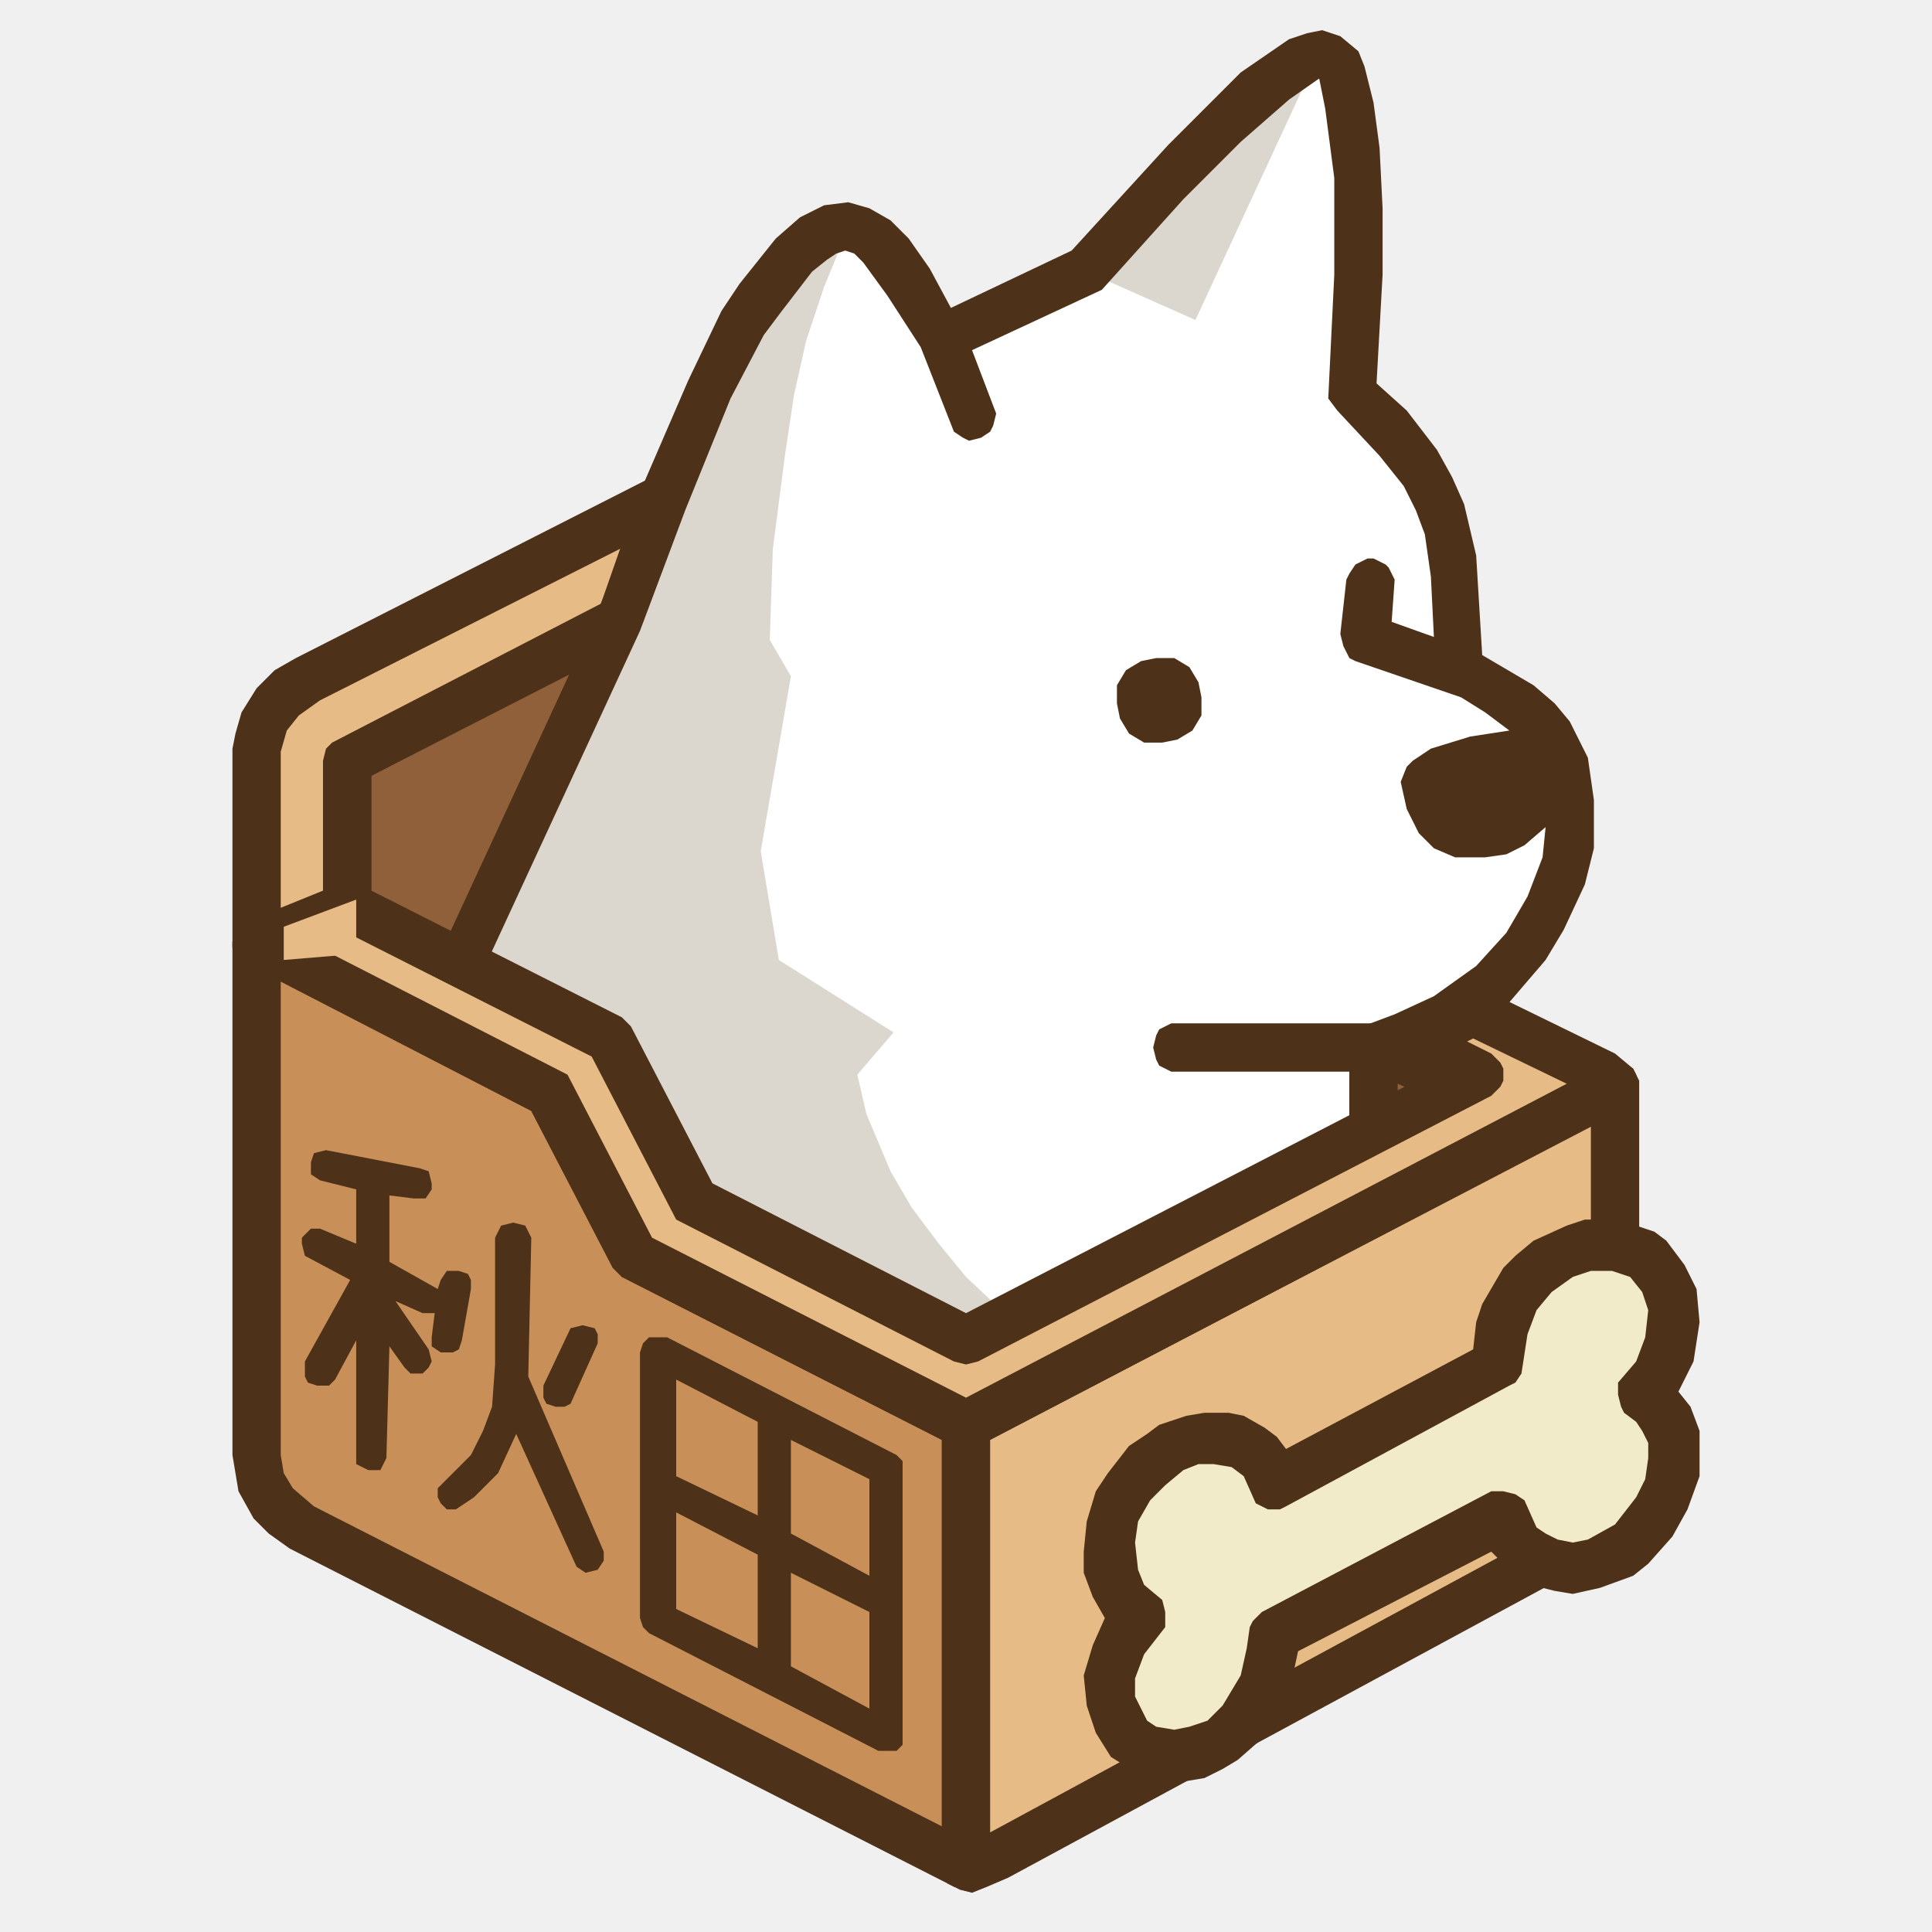
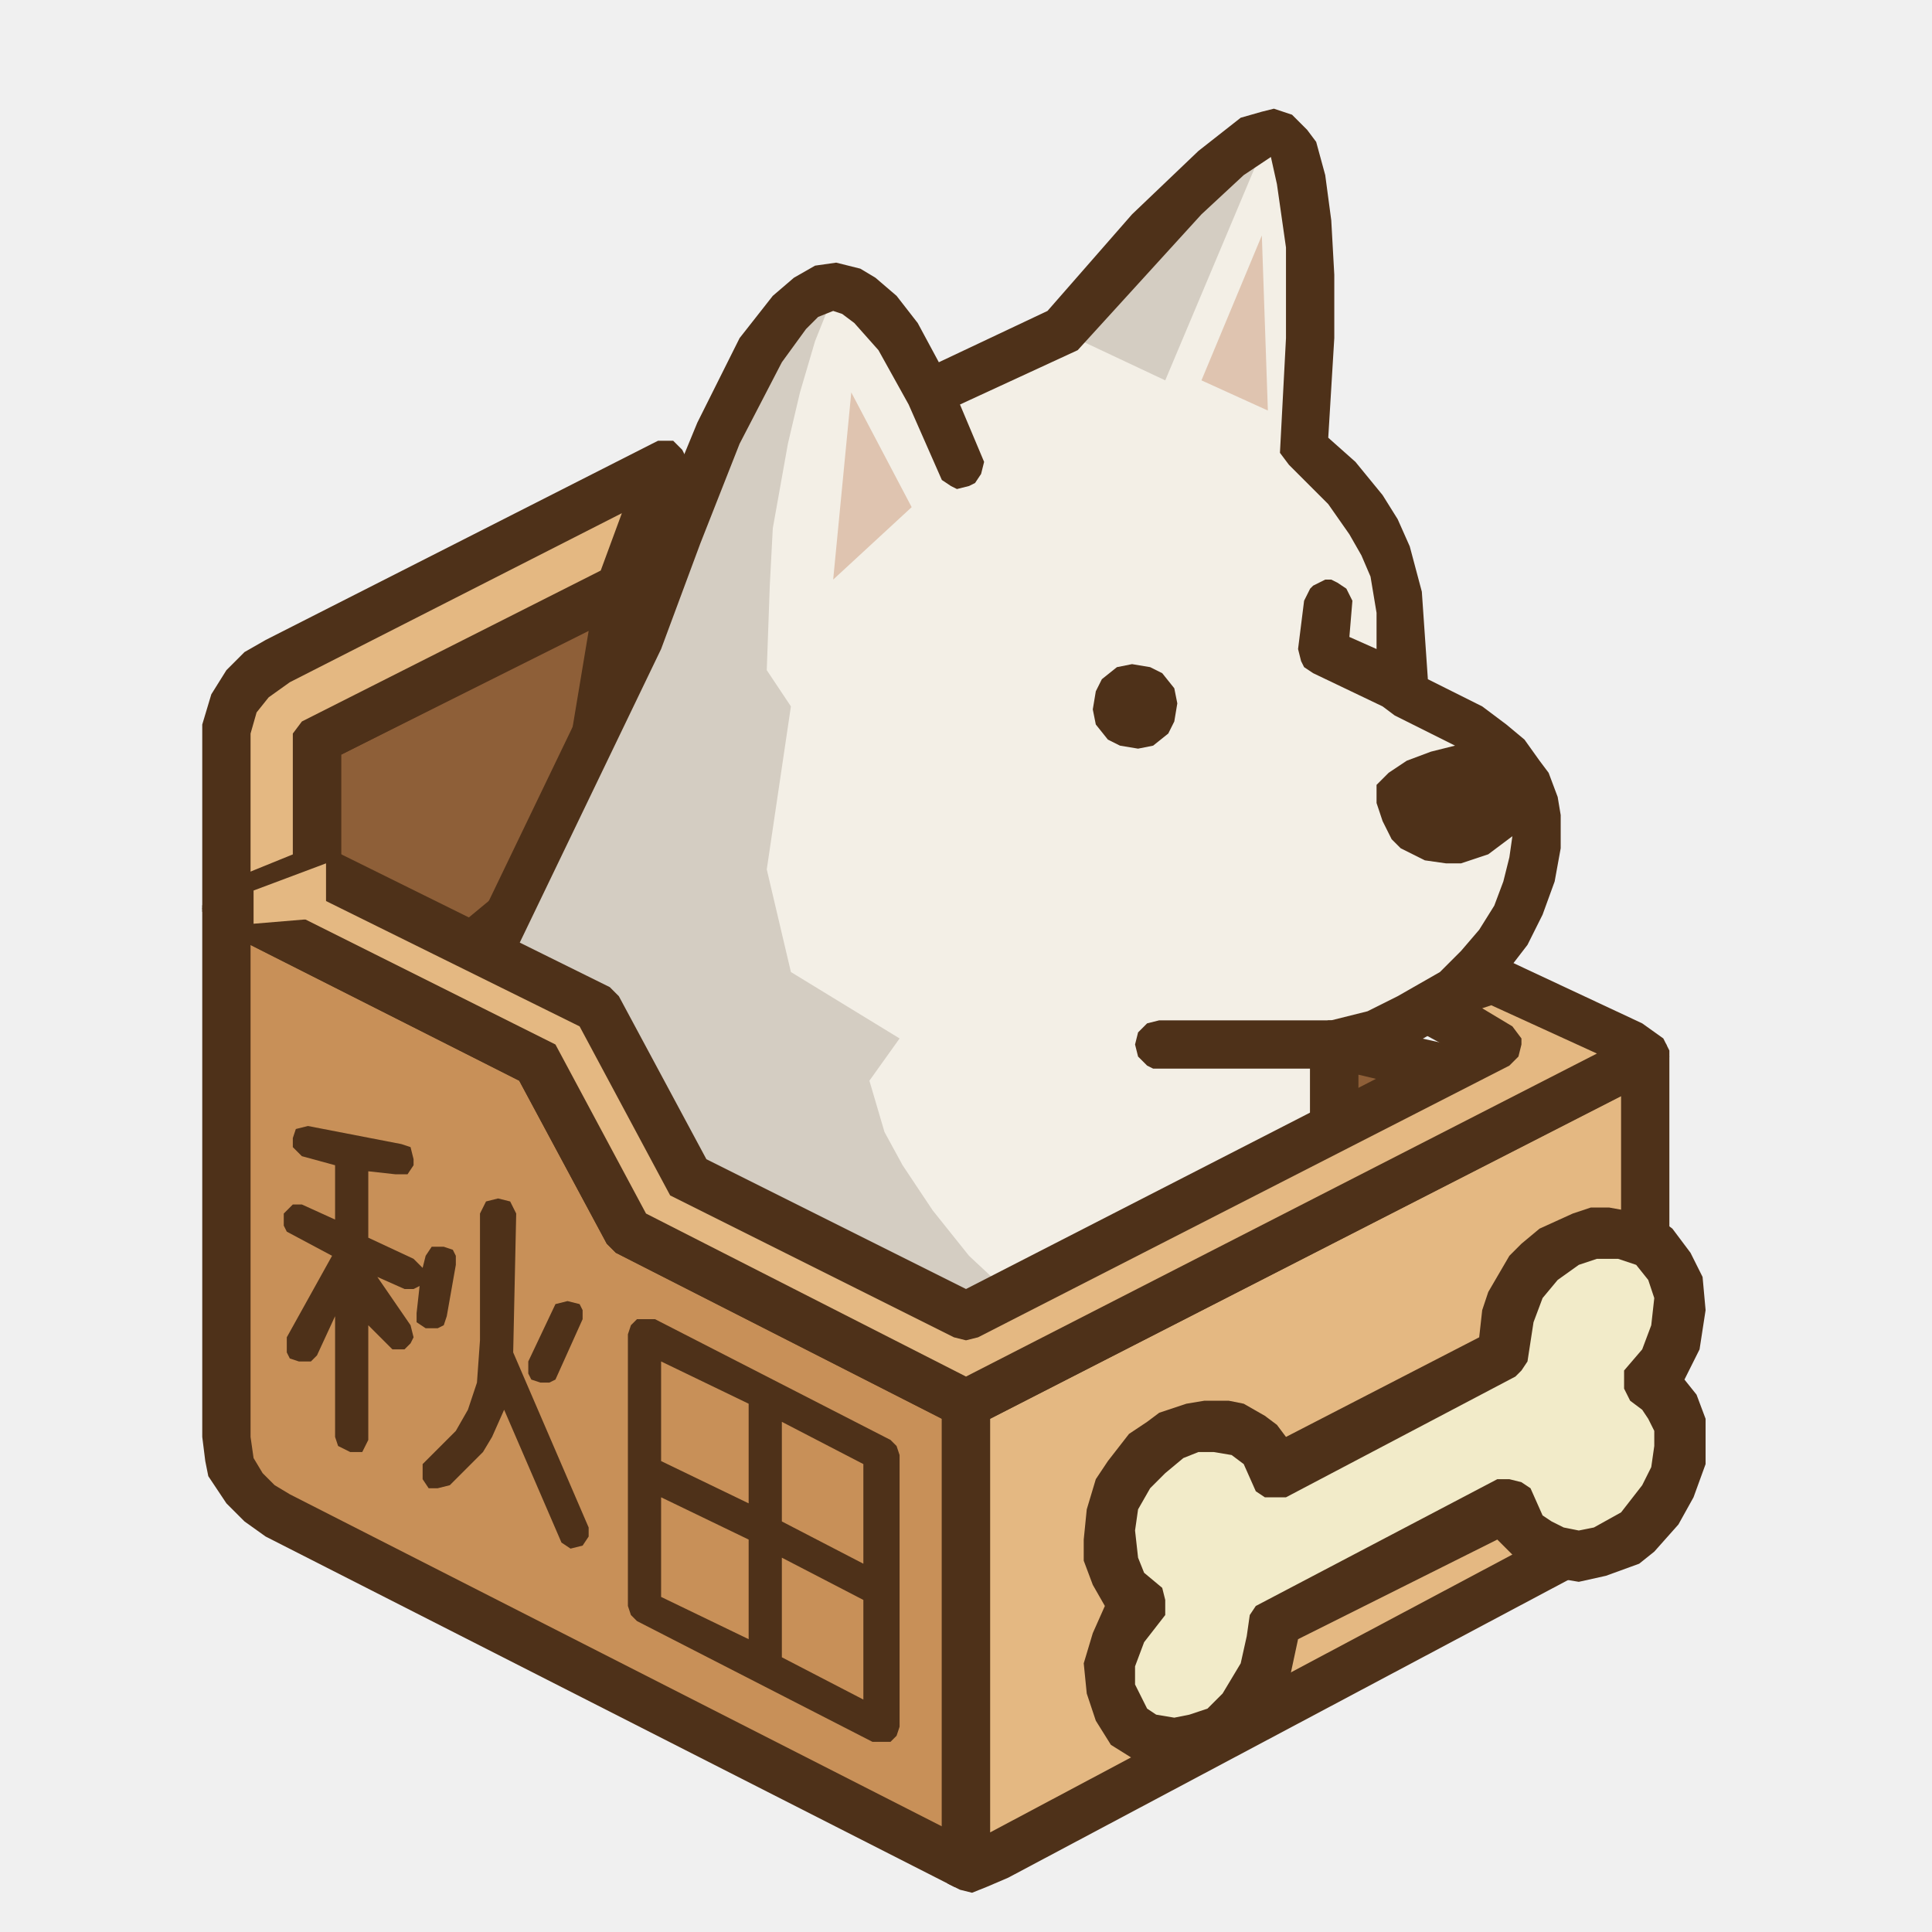
<svg xmlns="http://www.w3.org/2000/svg" width="64" height="64" viewBox="0 0 64 64">
-   <path fill-rule="evenodd" d="M11.5 25.2 L20.5 20.6 L19.0 29.0 L15.0 32.5 L11.5 30.2Z" fill="#8F6039" />
-   <path fill-rule="evenodd" d="M10.7 25.2 L10.8 24.8 L11.1 24.5 L20.1 19.9 L20.6 19.8 L20.8 19.9 L21.0 20.0 L21.2 20.3 L21.3 20.7 L19.7 29.3 L19.5 29.6 L15.4 33.2 L15.0 33.3 L14.6 33.2 L11.1 30.9 L10.8 30.6 L10.7 30.2ZM12.3 25.7 L12.3 29.8 L14.9 31.5 L18.3 28.6 L19.4 22.0Z" fill="#4E3119" />
-   <path fill-rule="evenodd" d="M8.5 31.2 L8.5 24.8 L8.8 23.9 L9.3 23.1 L10.2 22.5 L22.2 16.4 L20.5 20.6 L11.5 25.2 L11.5 30.2Z" fill="#E6BB86" />
-   <path fill-rule="evenodd" d="M8.8 32.0 L8.3 32.0 L7.9 31.8 L7.7 31.4 L7.7 31.2 L7.7 24.8 L7.8 24.3 L8.0 23.6 L8.5 22.8 L9.1 22.2 L9.8 21.8 L21.8 15.7 L22.3 15.6 L22.7 15.7 L22.8 15.9 L23.0 16.3 L22.9 16.7 L21.1 21.1 L20.9 21.3 L12.3 25.7 L12.3 30.2 L12.2 30.6 L11.8 31.0ZM9.3 30.1 L10.7 29.6 L10.7 25.2 L10.8 24.8 L11.0 24.6 L19.9 20.0 L20.7 18.1 L10.6 23.2 L9.9 23.7 L9.5 24.2 L9.3 24.9Z" fill="#4E3119" />
-   <path fill-rule="evenodd" d="M15.0 32.5 L20.5 20.6 L21.9 16.6 L23.5 12.9 L24.6 10.7 L25.2 9.8 L26.3 8.4 L26.9 7.9 L27.5 7.6 L28.0 7.5 L28.3 7.5 L28.7 7.7 L29.2 8.1 L29.9 9.0 L31.2 11.2 L36.0 9.0 L38.6 6.0 L41.1 3.5 L42.2 2.6 L43.1 2.0 L43.8 1.8 L44.0 1.9 L44.3 2.1 L44.6 2.9 L44.9 5.0 L45.0 7.9 L44.8 13.0 L46.0 14.2 L46.6 14.9 L47.4 16.2 L47.8 17.0 L48.1 18.0 L48.2 19.0 L48.3 22.2 L50.0 23.1 L50.6 23.6 L51.2 24.1 L51.6 24.7 L51.8 25.3 L52.0 26.5 L52.0 27.5 L51.7 29.0 L51.1 30.5 L50.5 31.4 L49.4 32.6 L48.2 33.5 L46.8 34.3 L45.5 34.7 L45.5 39.0 L32.0 45.5 L21.5 40.0Z" fill="#FFFFFF" />
-   <path fill-rule="evenodd" d="M36.0 9.0 L43.4 2.4 L39.6 10.6ZM28.0 7.8 L27.3 9.5 L26.7 11.3 L26.3 13.1 L26.0 15.1 L25.6 18.2 L25.5 21.2 L26.2 22.4 L25.2 28.2 L25.8 31.8 L29.6 34.2 L28.4 35.6 L28.7 36.9 L29.5 38.8 L30.2 40.0 L31.1 41.2 L32.0 42.3 L33.6 43.8 L32.0 45.5 L21.5 40.0 L15.0 32.5 L20.5 20.6 L21.4 18.0 L22.4 15.4 L24.1 12.0 L25.2 10.1 L26.3 8.7 L26.9 8.3 L27.5 7.9Z" fill="#DBD7CE" />
-   <path fill-rule="evenodd" d="M39.8 23.1 L39.8 23.7 L39.5 24.2 L39.0 24.5 L38.5 24.6 L37.9 24.6 L37.4 24.3 L37.1 23.8 L37.0 23.3 L37.0 22.7 L37.3 22.2 L37.8 21.9 L38.3 21.8 L38.9 21.8 L39.4 22.1 L39.7 22.6ZM44.5 21.4 L44.4 21.0 L44.6 19.2 L44.7 19.0 L44.9 18.7 L45.3 18.5 L45.5 18.5 L45.9 18.7 L46.0 18.8 L46.2 19.2 L46.1 20.6 L47.5 21.1 L47.4 19.1 L47.2 17.7 L46.9 16.9 L46.5 16.1 L45.7 15.1 L44.3 13.6 L44.0 13.2 L44.2 9.1 L44.2 5.9 L43.9 3.6 L43.7 2.6 L42.7 3.3 L41.1 4.7 L39.2 6.6 L36.5 9.6 L32.2 11.6 L33.0 13.7 L32.9 14.1 L32.8 14.3 L32.5 14.5 L32.1 14.6 L31.9 14.5 L31.6 14.3 L30.5 11.5 L29.4 9.8 L28.6 8.7 L28.3 8.4 L28.0 8.3 L27.7 8.4 L27.4 8.6 L26.9 9.0 L25.9 10.3 L25.3 11.1 L24.2 13.2 L22.7 16.9 L21.2 20.9 L15.7 32.8 L15.5 33.2 L15.1 33.3 L14.7 33.2 L14.5 33.1 L14.2 32.8 L14.2 32.4 L14.3 32.2 L19.8 20.3 L21.2 16.3 L22.8 12.6 L23.9 10.3 L24.5 9.4 L25.7 7.9 L26.5 7.2 L27.3 6.8 L28.1 6.7 L28.8 6.9 L29.5 7.3 L30.1 7.9 L30.8 8.9 L31.5 10.2 L35.5 8.3 L38.7 4.8 L41.1 2.4 L42.7 1.3 L43.3 1.1 L43.8 1.0 L44.4 1.2 L45.0 1.7 L45.2 2.2 L45.5 3.4 L45.7 4.9 L45.8 6.9 L45.8 9.1 L45.6 12.7 L46.6 13.6 L47.6 14.9 L48.1 15.8 L48.5 16.7 L48.9 18.4 L49.1 21.7 L50.8 22.7 L51.5 23.3 L52.0 23.9 L52.6 25.1 L52.8 26.5 L52.8 28.1 L52.5 29.3 L51.8 30.8 L51.2 31.8 L50.0 33.2 L49.0 33.9 L47.7 34.7 L46.3 35.3 L46.3 38.7 L46.2 38.9 L45.9 39.2 L45.5 39.3 L45.1 39.2 L44.8 38.9 L44.7 38.7 L44.7 35.5 L39.0 35.5 L38.8 35.5 L38.4 35.3 L38.3 35.1 L38.2 34.7 L38.3 34.3 L38.4 34.1 L38.8 33.9 L45.4 33.9 L46.2 33.6 L47.5 33.0 L48.9 32.0 L49.9 30.9 L50.6 29.7 L51.1 28.4 L51.2 27.4 L50.5 28.0 L49.9 28.3 L49.2 28.4 L48.2 28.4 L47.5 28.1 L47.0 27.6 L46.6 26.8 L46.4 25.9 L46.6 25.4 L46.8 25.2 L47.4 24.8 L48.7 24.4 L50.0 24.2 L49.2 23.6 L48.4 23.1 L44.9 21.9 L44.7 21.8Z" fill="#4E3119" />
-   <path fill-rule="evenodd" d="M45.5 34.7 L49.0 36.2 L45.5 38.2Z" fill="#8F6039" />
-   <path fill-rule="evenodd" d="M44.7 34.7 L44.8 34.3 L45.1 34.0 L45.4 33.9 L45.8 34.0 L49.5 35.6 L49.8 35.9 L49.8 36.4 L49.7 36.6 L49.4 36.9 L45.9 38.9 L45.5 39.0 L45.3 39.0 L44.9 38.8 L44.7 38.4ZM46.3 35.9 L46.3 36.8 L47.2 36.3Z" fill="#4E3119" />
-   <path fill-rule="evenodd" d="M8.5 31.2 L18.2 36.2 L21.0 41.6 L32.0 47.2 L32.0 61.8 L10.0 50.6 L9.5 50.2 L9.0 49.8 L8.6 49.1 L8.5 48.2Z" fill="#C89058" />
-   <path fill-rule="evenodd" d="M7.7 31.2 L7.8 30.8 L8.1 30.5 L8.5 30.4 L8.9 30.5 L18.6 35.5 L18.9 35.8 L21.6 41.0 L32.4 46.5 L32.7 46.8 L32.8 47.2 L32.8 61.8 L32.7 62.2 L32.4 62.5 L32.0 62.6 L31.6 62.5 L9.6 51.3 L8.9 50.8 L8.4 50.3 L7.9 49.4 L7.7 48.2ZM9.3 32.5 L9.3 48.2 L9.4 48.8 L9.7 49.3 L10.4 49.9 L31.2 60.5 L31.2 47.7 L20.6 42.3 L20.3 42.0 L17.6 36.8Z" fill="#4E3119" />
-   <path fill-rule="evenodd" d="M32.0 47.2 L53.5 36.0 L53.5 49.6 L53.4 50.1 L53.2 50.5 L52.6 50.9 L33.0 61.5 L32.1 61.9 L32.0 61.8Z" fill="#E6BB86" />
-   <path fill-rule="evenodd" d="M31.2 47.2 L31.3 46.8 L31.6 46.5 L53.1 35.3 L53.5 35.2 L53.7 35.2 L54.1 35.4 L54.2 35.6 L54.3 36.0 L54.3 49.6 L54.2 50.3 L53.8 50.9 L53.0 51.6 L33.4 62.2 L32.7 62.5 L32.2 62.7 L31.8 62.6 L31.4 62.4 L31.2 62.1 L31.2 61.8ZM32.8 60.7 L52.2 50.2 L52.6 49.9 L52.7 49.6 L52.7 37.3 L32.8 47.7Z" fill="#4E3119" />
-   <path fill-rule="evenodd" d="M8.5 31.2 L11.5 30.0 L20.2 34.4 L23.0 39.8 L32.0 44.4 L49.0 35.6 L46.8 34.4 L48.8 33.5 L53.1 35.6 L53.4 35.9 L53.5 36.0 L32.0 47.2 L21.0 41.6 L18.2 36.2Z" fill="#E6BB86" />
-   <path fill-rule="evenodd" d="M8.1 31.9 L7.8 31.6 L7.7 31.3 L7.8 30.9 L8.0 30.6 L11.2 29.3 L11.4 29.2 L11.9 29.3 L20.6 33.7 L20.9 34.0 L23.6 39.2 L32.0 43.5 L47.3 35.6 L46.2 35.0 L46.0 34.6 L46.0 34.2 L46.1 34.0 L46.5 33.7 L48.5 32.8 L48.9 32.7 L49.2 32.8 L53.5 34.9 L54.1 35.4 L54.3 35.8 L54.3 36.0 L54.2 36.4 L53.9 36.7 L32.4 47.9 L32.0 48.0 L31.6 47.9 L20.6 42.3 L20.3 42.0 L17.6 36.8ZM10.4 31.3 L18.8 35.6 L21.6 41.0 L32.0 46.3 L51.9 35.9 L48.8 34.4 L48.6 34.5 L49.4 34.9 L49.7 35.2 L49.8 35.4 L49.8 35.8 L49.7 36.0 L49.4 36.3 L32.4 45.1 L32.0 45.2 L31.6 45.1 L22.4 40.4 L19.6 35.0 L11.5 30.9Z" fill="#4E3119" />
-   <path fill-rule="evenodd" d="M9.4 30.7 L11.8 29.8 L11.8 31.6 L9.4 31.8Z" fill="#E6BB86" />
-   <path fill-rule="evenodd" d="M14.1 39.7 L13.7 39.7 L12.9 39.6 L12.9 41.8 L14.5 42.7 L14.6 42.4 L14.8 42.1 L15.2 42.1 L15.5 42.2 L15.6 42.4 L15.6 42.7 L15.3 44.4 L15.2 44.7 L15.0 44.8 L14.6 44.8 L14.3 44.6 L14.3 44.3 L14.4 43.5 L14.0 43.5 L13.1 43.1 L14.2 44.7 L14.3 45.1 L14.2 45.3 L14.0 45.5 L13.6 45.5 L13.4 45.3 L12.9 44.6 L12.8 48.3 L12.6 48.7 L12.2 48.7 L11.8 48.5 L11.8 48.2 L11.8 44.4 L11.1 45.7 L10.9 45.9 L10.5 45.9 L10.2 45.8 L10.1 45.6 L10.1 45.1 L11.6 42.4 L10.1 41.6 L10.0 41.2 L10.0 41.0 L10.3 40.7 L10.6 40.7 L11.8 41.2 L11.8 39.4 L10.6 39.1 L10.3 38.9 L10.3 38.5 L10.4 38.2 L10.8 38.1 L13.9 38.7 L14.2 38.8 L14.3 39.2 L14.3 39.4ZM16.3 46.6 L16.4 45.2 L16.4 41.0 L16.6 40.6 L17.0 40.5 L17.4 40.6 L17.6 41.0 L17.5 45.6 L20.0 51.4 L20.0 51.7 L19.8 52.0 L19.4 52.1 L19.1 51.9 L17.1 47.5 L16.5 48.8 L15.7 49.6 L15.1 50.0 L14.8 50.0 L14.6 49.8 L14.5 49.6 L14.5 49.3 L15.6 48.2 L16.0 47.4ZM18.0 46.3 L18.0 45.9 L18.9 44.0 L19.3 43.9 L19.7 44.0 L19.8 44.2 L19.8 44.5 L18.9 46.5 L18.7 46.6 L18.4 46.6 L18.1 46.5ZM21.2 53.6 L21.2 44.8 L21.3 44.5 L21.5 44.3 L21.8 44.3 L22.1 44.3 L29.7 48.2 L29.9 48.4 L29.9 48.7 L29.9 57.5 L29.9 57.8 L29.7 58.0 L29.4 58.0 L29.1 58.0 L21.5 54.1 L21.3 53.9ZM25.1 47.1 L22.4 45.7 L22.4 48.9 L25.1 50.2ZM28.8 49.0 L26.2 47.7 L26.2 50.8 L28.8 52.2ZM28.8 56.6 L28.8 53.4 L26.2 52.1 L26.2 55.2ZM22.4 53.3 L25.1 54.6 L25.1 51.5 L22.4 50.1Z" fill="#4E3119" />
-   <path fill-rule="evenodd" d="M42.2 49.2 L49.6 45.2 L49.8 44.0 L50.2 43.0 L50.9 42.1 L51.7 41.6 L52.6 41.3 L53.5 41.3 L54.4 41.6 L54.7 41.8 L55.1 42.3 L55.4 43.3 L55.4 44.5 L54.9 45.6 L54.4 46.2 L54.7 46.4 L55.2 46.9 L55.4 47.6 L55.5 48.4 L55.3 49.2 L54.9 50.1 L54.4 50.8 L54.0 51.2 L53.6 51.5 L52.8 51.8 L52.1 51.9 L51.4 51.8 L50.8 51.5 L50.3 51.1 L49.9 50.5 L49.8 50.2 L42.2 54.2 L42.1 55.3 L41.7 56.2 L41.2 57.0 L40.5 57.7 L39.7 58.1 L39.3 58.2 L38.4 58.1 L38.0 58.0 L37.7 57.8 L37.2 57.3 L37.0 57.0 L36.8 56.3 L36.8 55.6 L36.9 54.8 L37.3 54.1 L37.8 53.5 L37.2 53.0 L37.0 52.6 L36.8 51.9 L36.8 51.0 L36.8 50.6 L37.1 49.7 L37.7 48.9 L38.4 48.2 L39.2 47.8 L39.9 47.6 L40.6 47.6 L41.4 48.0 L42.0 48.6Z" fill="#F2EBC9" />
-   <path fill-rule="evenodd" d="M36.6 53.6 L36.2 52.9 L35.9 52.1 L35.9 51.4 L36.0 50.4 L36.3 49.4 L36.7 48.8 L37.4 47.9 L38.0 47.5 L38.4 47.2 L39.3 46.9 L39.9 46.8 L40.7 46.8 L41.2 46.9 L41.9 47.3 L42.3 47.6 L42.6 48.0 L48.8 44.7 L48.9 43.8 L49.1 43.2 L49.8 42.0 L50.2 41.6 L50.8 41.1 L51.9 40.6 L52.5 40.4 L53.1 40.4 L54.2 40.6 L54.8 40.8 L55.2 41.1 L55.8 41.9 L56.2 42.7 L56.3 43.8 L56.1 45.1 L55.6 46.1 L56.0 46.6 L56.3 47.4 L56.3 48.0 L56.3 48.9 L55.9 50.0 L55.4 50.9 L54.6 51.8 L54.1 52.2 L53.0 52.6 L52.1 52.8 L51.5 52.7 L51.1 52.6 L50.4 52.3 L49.9 51.9 L49.4 51.4 L43.0 54.7 L42.7 56.1 L42.2 57.1 L41.8 57.6 L41.0 58.3 L40.5 58.6 L39.9 58.9 L39.3 59.0 L38.3 59.0 L37.6 58.7 L36.8 58.2 L36.3 57.4 L36.0 56.5 L35.9 55.5 L36.2 54.5ZM41.2 48.9 L40.8 48.6 L40.2 48.5 L39.7 48.5 L39.2 48.7 L38.6 49.2 L38.1 49.7 L37.7 50.4 L37.6 51.1 L37.7 52.0 L37.9 52.5 L38.5 53.0 L38.6 53.4 L38.6 53.9 L37.9 54.8 L37.6 55.6 L37.6 56.2 L37.8 56.6 L38.0 57.0 L38.3 57.2 L38.9 57.3 L39.4 57.2 L40.0 57.0 L40.5 56.5 L41.1 55.5 L41.3 54.6 L41.4 53.9 L41.5 53.7 L41.8 53.4 L49.4 49.4 L49.8 49.4 L50.2 49.5 L50.5 49.7 L50.9 50.6 L51.2 50.8 L51.6 51.0 L52.1 51.1 L52.6 51.0 L53.5 50.5 L54.2 49.6 L54.5 49.0 L54.6 48.3 L54.6 47.8 L54.4 47.4 L54.2 47.1 L53.8 46.8 L53.7 46.6 L53.6 46.2 L53.6 45.8 L54.2 45.1 L54.5 44.3 L54.6 43.4 L54.4 42.8 L54.0 42.3 L53.4 42.1 L52.7 42.1 L52.1 42.3 L51.4 42.8 L50.9 43.4 L50.6 44.2 L50.4 45.5 L50.2 45.8 L50.0 45.9 L42.6 49.9 L42.4 50.0 L42.0 50.0 L41.6 49.8Z" fill="#4E3119" />
+   <path fill-rule="evenodd" d="M10.5 24.5 L20.5 19.5 L19.0 28.5 L15.5 31.5 L10.5 29.0Z" fill="#8E5F38" />
+   <path fill-rule="evenodd" d="M9.7 24.5 L9.8 24.1 L10.1 23.8 L20.1 18.8 L20.6 18.7 L20.8 18.8 L21.1 19.0 L21.2 19.2 L21.3 19.6 L19.7 28.8 L19.5 29.1 L15.8 32.2 L15.4 32.3 L15.1 32.2 L10.1 29.7 L9.8 29.4 L9.7 29.0ZM11.3 25.0 L11.3 28.5 L15.4 30.5 L18.3 28.1 L19.5 20.9Z" fill="#4E3119" />
+   <path fill-rule="evenodd" d="M7.5 30.0 L7.5 24.2 L7.8 23.3 L8.3 22.5 L9.2 21.9 L22.0 15.4 L20.5 19.5 L10.5 24.5 L10.5 29.0Z" fill="#E4B882" />
+   <path fill-rule="evenodd" d="M7.8 30.8 L7.3 30.8 L6.9 30.6 L6.7 30.2 L6.7 30.0 L6.7 24.0 L7.0 23.0 L7.5 22.2 L8.1 21.6 L8.8 21.2 L21.6 14.7 L21.8 14.6 L22.3 14.6 L22.6 14.9 L22.8 15.3 L22.8 15.7 L21.3 19.8 L21.0 20.1 L11.3 25.0 L11.3 29.0 L11.2 29.4 L10.8 29.8ZM8.3 28.9 L9.7 28.4 L9.7 24.5 L9.7 24.3 L10.0 23.9 L19.9 18.9 L20.6 17.0 L9.6 22.6 L8.9 23.1 L8.5 23.6 L8.3 24.3Z" fill="#4E3119" />
+   <path fill-rule="evenodd" d="M16.0 32.0 L21.2 21.2 L22.9 16.5 L24.2 13.3 L25.2 11.6 L26.2 10.3 L26.6 9.9 L27.1 9.6 L27.9 9.5 L28.3 9.7 L28.8 10.1 L29.5 10.9 L30.8 13.0 L35.2 11.0 L38.1 7.7 L40.2 5.5 L41.1 4.8 L41.9 4.5 L42.2 4.4 L42.4 4.5 L42.7 4.7 L42.8 5.0 L43.1 6.0 L43.4 8.2 L43.4 11.2 L43.2 14.8 L44.3 15.8 L44.9 16.5 L45.6 17.7 L46.0 18.4 L46.3 19.3 L46.4 20.2 L46.5 23.0 L48.7 24.1 L49.4 24.6 L49.9 25.1 L50.4 25.6 L50.7 26.3 L50.8 26.6 L50.9 27.6 L50.8 28.5 L50.4 29.9 L49.7 31.3 L49.0 32.1 L48.2 32.8 L46.7 33.7 L45.6 34.2 L44.2 34.6 L44.2 38.5 L32.0 44.5 L22.0 39.5Z" fill="#F3EFE6" />
+   <path fill-rule="evenodd" d="M35.2 11.0 L41.8 5.0 L38.6 12.6ZM27.6 9.8 L27.0 11.3 L26.5 13.0 L26.1 14.7 L25.6 17.5 L25.5 19.4 L25.4 22.2 L26.2 23.4 L25.4 28.8 L26.2 32.2 L29.8 34.4 L28.8 35.8 L29.3 37.5 L29.9 38.6 L30.9 40.1 L32.1 41.6 L33.6 43.0 L32.0 44.5 L22.0 39.5 L16.0 32.0 L21.2 21.2 L22.9 16.6 L24.2 13.6 L25.2 11.9 L26.2 10.6 L26.6 10.2 L27.1 9.9Z" fill="#D4CDC2" />
+   <path fill-rule="evenodd" d="M28.2 13.0 L30.2 16.8 L27.6 19.2ZM41.8 7.8 L42.0 13.6 L39.8 12.6Z" fill="#DFC4B0" />
+   <path fill-rule="evenodd" d="M39.0 23.3 L38.9 23.9 L38.7 24.3 L38.2 24.7 L37.7 24.8 L37.1 24.7 L36.7 24.5 L36.3 24.0 L36.2 23.5 L36.3 22.9 L36.5 22.5 L37.0 22.1 L37.5 22.0 L38.1 22.1 L38.5 22.3 L38.9 22.8ZM43.1 21.9 L43.0 21.5 L43.2 19.9 L43.4 19.5 L43.5 19.4 L43.9 19.2 L44.1 19.2 L44.3 19.3 L44.6 19.5 L44.8 19.9 L44.7 21.1 L45.6 21.5 L45.6 20.3 L45.4 19.1 L45.1 18.4 L44.7 17.7 L44.0 16.7 L42.7 15.4 L42.4 15.0 L42.6 11.2 L42.6 8.2 L42.3 6.1 L42.1 5.2 L41.2 5.8 L39.8 7.1 L35.7 11.6 L31.8 13.4 L32.6 15.3 L32.5 15.7 L32.3 16.0 L32.1 16.1 L31.7 16.2 L31.5 16.1 L31.2 15.9 L30.1 13.4 L29.1 11.6 L28.3 10.7 L27.9 10.4 L27.6 10.3 L27.1 10.5 L26.7 10.9 L25.9 12.0 L24.5 14.7 L23.2 18.0 L21.9 21.5 L16.7 32.3 L16.5 32.7 L16.3 32.8 L15.9 32.8 L15.5 32.6 L15.2 32.3 L15.2 32.1 L15.3 31.7 L20.5 20.9 L21.7 17.4 L23.1 14.0 L24.5 11.2 L25.6 9.8 L26.3 9.2 L27.0 8.8 L27.7 8.7 L28.5 8.9 L29.0 9.2 L29.7 9.8 L30.4 10.7 L31.1 12.0 L34.7 10.3 L37.5 7.1 L39.7 5.0 L41.1 3.9 L41.8 3.7 L42.2 3.6 L42.8 3.8 L43.3 4.3 L43.6 4.7 L43.9 5.8 L44.1 7.3 L44.2 9.1 L44.2 11.2 L44.0 14.5 L44.9 15.3 L45.8 16.4 L46.3 17.2 L46.7 18.1 L47.1 19.6 L47.3 22.5 L49.1 23.4 L49.9 24.0 L50.5 24.5 L51.0 25.2 L51.3 25.6 L51.6 26.4 L51.7 27.0 L51.7 28.1 L51.5 29.2 L51.1 30.3 L50.6 31.3 L49.6 32.6 L48.7 33.5 L46.8 34.6 L45.0 35.2 L45.0 38.2 L44.9 38.4 L44.6 38.7 L44.2 38.8 L43.8 38.7 L43.5 38.4 L43.4 38.2 L43.4 35.4 L38.2 35.4 L38.0 35.3 L37.7 35.0 L37.6 34.6 L37.7 34.2 L38.0 33.9 L38.4 33.8 L44.1 33.8 L45.3 33.5 L46.3 33.0 L47.7 32.2 L48.4 31.5 L49.0 30.8 L49.5 30.0 L49.8 29.2 L50.0 28.4 L50.1 27.7 L49.3 28.3 L48.4 28.6 L47.9 28.6 L47.2 28.5 L46.4 28.1 L46.1 27.8 L45.8 27.2 L45.6 26.6 L45.6 26.0 L46.0 25.6 L46.6 25.2 L47.4 24.9 L48.2 24.7 L46.2 23.7 L45.8 23.4 L43.5 22.3 L43.2 22.1Z" fill="#4E3119" />
+   <path fill-rule="evenodd" d="M44.2 34.6 L49.6 35.8 L44.2 38.2Z" fill="#8E5F38" />
+   <path fill-rule="evenodd" d="M43.4 34.4 L43.6 34.0 L44.0 33.8 L44.4 33.8 L49.8 35.0 L50.3 35.3 L50.4 35.9 L50.2 36.3 L49.9 36.5 L44.5 38.9 L44.1 39.0 L43.8 38.9 L43.4 38.4ZM45.0 35.6 L45.0 37.0 L47.1 36.1Z" fill="#4E3119" />
+   <path fill-rule="evenodd" d="M7.5 30.0 L17.8 35.2 L20.8 40.8 L32.0 46.5 L32.0 61.8 L9.2 50.2 L8.6 49.8 L8.1 49.4 L7.7 48.5 L7.5 47.6Z" fill="#C89058" />
+   <path fill-rule="evenodd" d="M6.7 30.0 L6.8 29.6 L7.1 29.3 L7.5 29.2 L7.9 29.3 L18.2 34.5 L18.5 34.8 L21.4 40.2 L32.4 45.8 L32.7 46.1 L32.8 46.5 L32.8 61.8 L32.7 62.2 L32.4 62.5 L32.0 62.6 L31.6 62.5 L8.8 50.9 L8.1 50.4 L7.5 49.8 L6.9 48.9 L6.8 48.4 L6.7 47.6ZM8.3 31.3 L8.3 47.6 L8.4 48.3 L8.7 48.8 L9.1 49.2 L9.6 49.5 L31.2 60.5 L31.2 47.0 L20.4 41.5 L20.1 41.2 L17.2 35.8Z" fill="#4E3119" />
+   <path fill-rule="evenodd" d="M32.0 46.5 L54.5 35.0 L54.5 49.2 L54.4 49.7 L54.1 50.1 L53.5 50.6 L33.0 61.5 L32.1 61.9 L32.0 61.8Z" fill="#E4B882" />
+   <path fill-rule="evenodd" d="M31.2 46.5 L31.3 46.1 L31.6 45.8 L54.1 34.3 L54.3 34.2 L54.7 34.2 L54.9 34.3 L55.2 34.6 L55.3 35.0 L55.3 49.2 L55.2 49.9 L54.8 50.6 L54.4 51.0 L53.9 51.3 L33.4 62.2 L32.7 62.5 L32.2 62.7 L31.8 62.6 L31.4 62.4 L31.2 62.1 L31.2 61.8ZM32.8 60.7 L53.1 49.9 L53.5 49.6 L53.7 49.2 L53.7 36.3 L32.8 47.0Z" fill="#4E3119" />
+   <path fill-rule="evenodd" d="M7.5 30.0 L10.5 28.8 L19.8 33.4 L22.8 39.0 L32.0 43.6 L49.6 34.6 L47.2 33.4 L49.4 32.4 L53.9 34.6 L54.4 34.8 L54.5 35.0 L32.0 46.5 L20.8 40.8 L17.8 35.2Z" fill="#E4B882" />
+   <path fill-rule="evenodd" d="M7.1 30.7 L6.8 30.4 L6.7 30.1 L6.8 29.7 L7.0 29.4 L10.2 28.1 L10.6 28.0 L10.9 28.1 L20.2 32.7 L20.5 33.0 L23.4 38.4 L32.0 42.7 L47.8 34.6 L46.7 34.0 L46.4 33.5 L46.5 33.1 L46.9 32.7 L49.1 31.7 L49.5 31.6 L49.7 31.7 L54.4 33.9 L55.1 34.4 L55.3 34.8 L55.3 35.0 L55.2 35.4 L54.9 35.7 L32.4 47.2 L32.0 47.3 L31.6 47.2 L20.4 41.5 L20.1 41.2 L17.2 35.8ZM9.4 30.1 L18.4 34.6 L21.4 40.2 L32.0 45.6 L52.9 34.9 L49.4 33.3 L49.1 33.4 L50.1 34.0 L50.4 34.4 L50.4 34.6 L50.3 35.0 L50.0 35.3 L32.4 44.3 L32.0 44.4 L31.6 44.3 L22.2 39.6 L19.2 34.0 L10.5 29.7Z" fill="#4E3119" />
+   <path fill-rule="evenodd" d="M8.4 29.5 L10.8 28.6 L10.8 30.4 L8.4 30.6Z" fill="#E4B882" />
+   <path fill-rule="evenodd" d="M13.5 38.9 L13.1 38.9 L12.2 38.8 L12.2 41.0 L13.7 41.7 L14.0 42.0 L14.1 41.6 L14.3 41.3 L14.7 41.3 L15.0 41.4 L15.1 41.6 L15.1 41.9 L14.8 43.6 L14.7 43.9 L14.5 44.0 L14.1 44.0 L13.8 43.8 L13.8 43.5 L13.9 42.6 L13.7 42.7 L13.4 42.7 L12.5 42.3 L13.6 43.9 L13.7 44.3 L13.6 44.5 L13.4 44.7 L13.0 44.7 L12.8 44.5 L12.2 43.9 L12.2 47.7 L12.0 48.1 L11.6 48.1 L11.2 47.9 L11.1 47.6 L11.1 43.6 L10.5 44.9 L10.3 45.1 L9.9 45.1 L9.6 45.0 L9.5 44.8 L9.5 44.3 L11.0 41.6 L9.5 40.8 L9.4 40.6 L9.4 40.2 L9.7 39.9 L10.0 39.9 L11.1 40.4 L11.1 38.6 L10.0 38.3 L9.7 38.0 L9.7 37.7 L9.8 37.4 L10.2 37.3 L13.3 37.9 L13.6 38.0 L13.7 38.4 L13.7 38.6ZM17.5 45.5 L17.5 45.1 L18.4 43.2 L18.8 43.1 L19.2 43.2 L19.3 43.4 L19.3 43.7 L18.4 45.7 L18.2 45.8 L17.9 45.8 L17.6 45.7ZM15.8 45.8 L15.9 44.4 L15.9 40.2 L16.1 39.8 L16.5 39.7 L16.9 39.8 L17.1 40.2 L17.0 44.8 L19.5 50.6 L19.5 50.9 L19.3 51.2 L18.9 51.3 L18.6 51.1 L16.7 46.7 L16.3 47.6 L16.0 48.1 L14.9 49.2 L14.5 49.3 L14.2 49.3 L14.0 49.0 L14.0 48.8 L14.0 48.5 L15.1 47.4 L15.5 46.7ZM20.8 53.2 L20.8 44.2 L20.9 43.9 L21.1 43.7 L21.4 43.7 L21.7 43.7 L29.5 47.7 L29.7 47.9 L29.8 48.2 L29.8 57.2 L29.7 57.5 L29.5 57.7 L29.2 57.7 L28.9 57.7 L21.1 53.7 L20.9 53.5ZM24.8 46.5 L21.9 45.1 L21.9 48.4 L24.8 49.8ZM28.6 48.5 L25.9 47.1 L25.9 50.4 L28.6 51.8ZM28.6 56.3 L28.6 53.0 L25.9 51.6 L25.9 54.9ZM21.9 52.9 L24.8 54.3 L24.8 51.0 L21.9 49.6Z" fill="#4E3119" />
+   <path fill-rule="evenodd" d="M42.2 48.8 L49.8 44.8 L50.0 43.6 L50.4 42.6 L51.1 41.7 L51.9 41.2 L52.8 40.9 L53.7 40.9 L54.6 41.2 L54.9 41.4 L55.3 41.9 L55.6 42.9 L55.6 44.1 L55.1 45.2 L54.6 45.8 L54.9 46.0 L55.4 46.5 L55.6 47.2 L55.7 48.0 L55.5 48.8 L55.1 49.7 L54.6 50.4 L54.2 50.8 L53.8 51.1 L53.0 51.4 L52.3 51.5 L51.6 51.4 L51.0 51.1 L50.5 50.7 L50.1 50.1 L50.0 49.8 L42.2 53.8 L42.1 54.9 L41.7 55.8 L41.2 56.6 L40.5 57.3 L39.7 57.7 L39.3 57.8 L38.4 57.7 L38.0 57.6 L37.7 57.4 L37.2 56.9 L37.0 56.6 L36.8 55.9 L36.8 55.2 L36.9 54.4 L37.3 53.7 L37.8 53.1 L37.2 52.6 L37.0 52.2 L36.8 51.5 L36.8 50.6 L36.8 50.2 L37.1 49.3 L37.7 48.5 L38.4 47.8 L39.2 47.4 L39.9 47.2 L40.6 47.2 L41.4 47.6 L42.0 48.2Z" fill="#F2EBC9" />
+   <path fill-rule="evenodd" d="M36.6 53.2 L36.2 52.5 L35.9 51.7 L35.9 51.0 L36.0 50.0 L36.3 49.0 L36.7 48.4 L37.4 47.5 L38.0 47.1 L38.4 46.8 L39.3 46.5 L39.9 46.4 L40.7 46.4 L41.2 46.5 L41.9 46.9 L42.3 47.2 L42.6 47.6 L49.0 44.3 L49.1 43.4 L49.3 42.8 L50.0 41.6 L50.4 41.2 L51.0 40.7 L52.1 40.2 L52.7 40.0 L53.3 40.0 L54.4 40.2 L55.0 40.4 L55.4 40.7 L56.0 41.5 L56.4 42.3 L56.5 43.4 L56.3 44.7 L55.8 45.7 L56.2 46.2 L56.5 47.0 L56.5 47.6 L56.5 48.5 L56.1 49.6 L55.6 50.5 L54.8 51.4 L54.3 51.8 L53.2 52.2 L52.3 52.4 L51.7 52.3 L51.3 52.2 L50.6 51.9 L50.1 51.5 L49.6 51.0 L43.0 54.3 L42.7 55.7 L42.2 56.7 L41.8 57.2 L41.0 57.9 L40.5 58.2 L39.9 58.5 L39.3 58.6 L38.3 58.6 L37.6 58.3 L36.8 57.8 L36.3 57.0 L36.0 56.1 L35.9 55.1 L36.2 54.1ZM41.2 48.5 L40.8 48.2 L40.2 48.1 L39.7 48.1 L39.2 48.3 L38.6 48.8 L38.1 49.3 L37.7 50.0 L37.6 50.7 L37.7 51.6 L37.9 52.1 L38.5 52.6 L38.6 53.0 L38.6 53.5 L37.9 54.4 L37.6 55.2 L37.6 55.8 L37.8 56.2 L38.0 56.6 L38.3 56.8 L38.9 56.9 L39.4 56.8 L40.0 56.6 L40.5 56.1 L41.1 55.1 L41.3 54.2 L41.4 53.5 L41.6 53.2 L49.6 49.0 L50.0 49.0 L50.4 49.1 L50.7 49.3 L51.1 50.2 L51.4 50.4 L51.8 50.6 L52.3 50.7 L52.8 50.6 L53.7 50.1 L54.4 49.2 L54.7 48.6 L54.8 47.9 L54.8 47.4 L54.6 47.0 L54.4 46.7 L54.0 46.4 L53.8 46.0 L53.8 45.8 L53.8 45.4 L54.4 44.7 L54.7 43.9 L54.8 43.0 L54.6 42.4 L54.2 41.9 L53.6 41.7 L52.9 41.7 L52.3 41.9 L51.6 42.4 L51.1 43.0 L50.8 43.8 L50.6 45.1 L50.4 45.4 L50.2 45.6 L42.6 49.6 L42.2 49.6 L41.9 49.6 L41.6 49.4Z" fill="#4E3119" />
</svg>
